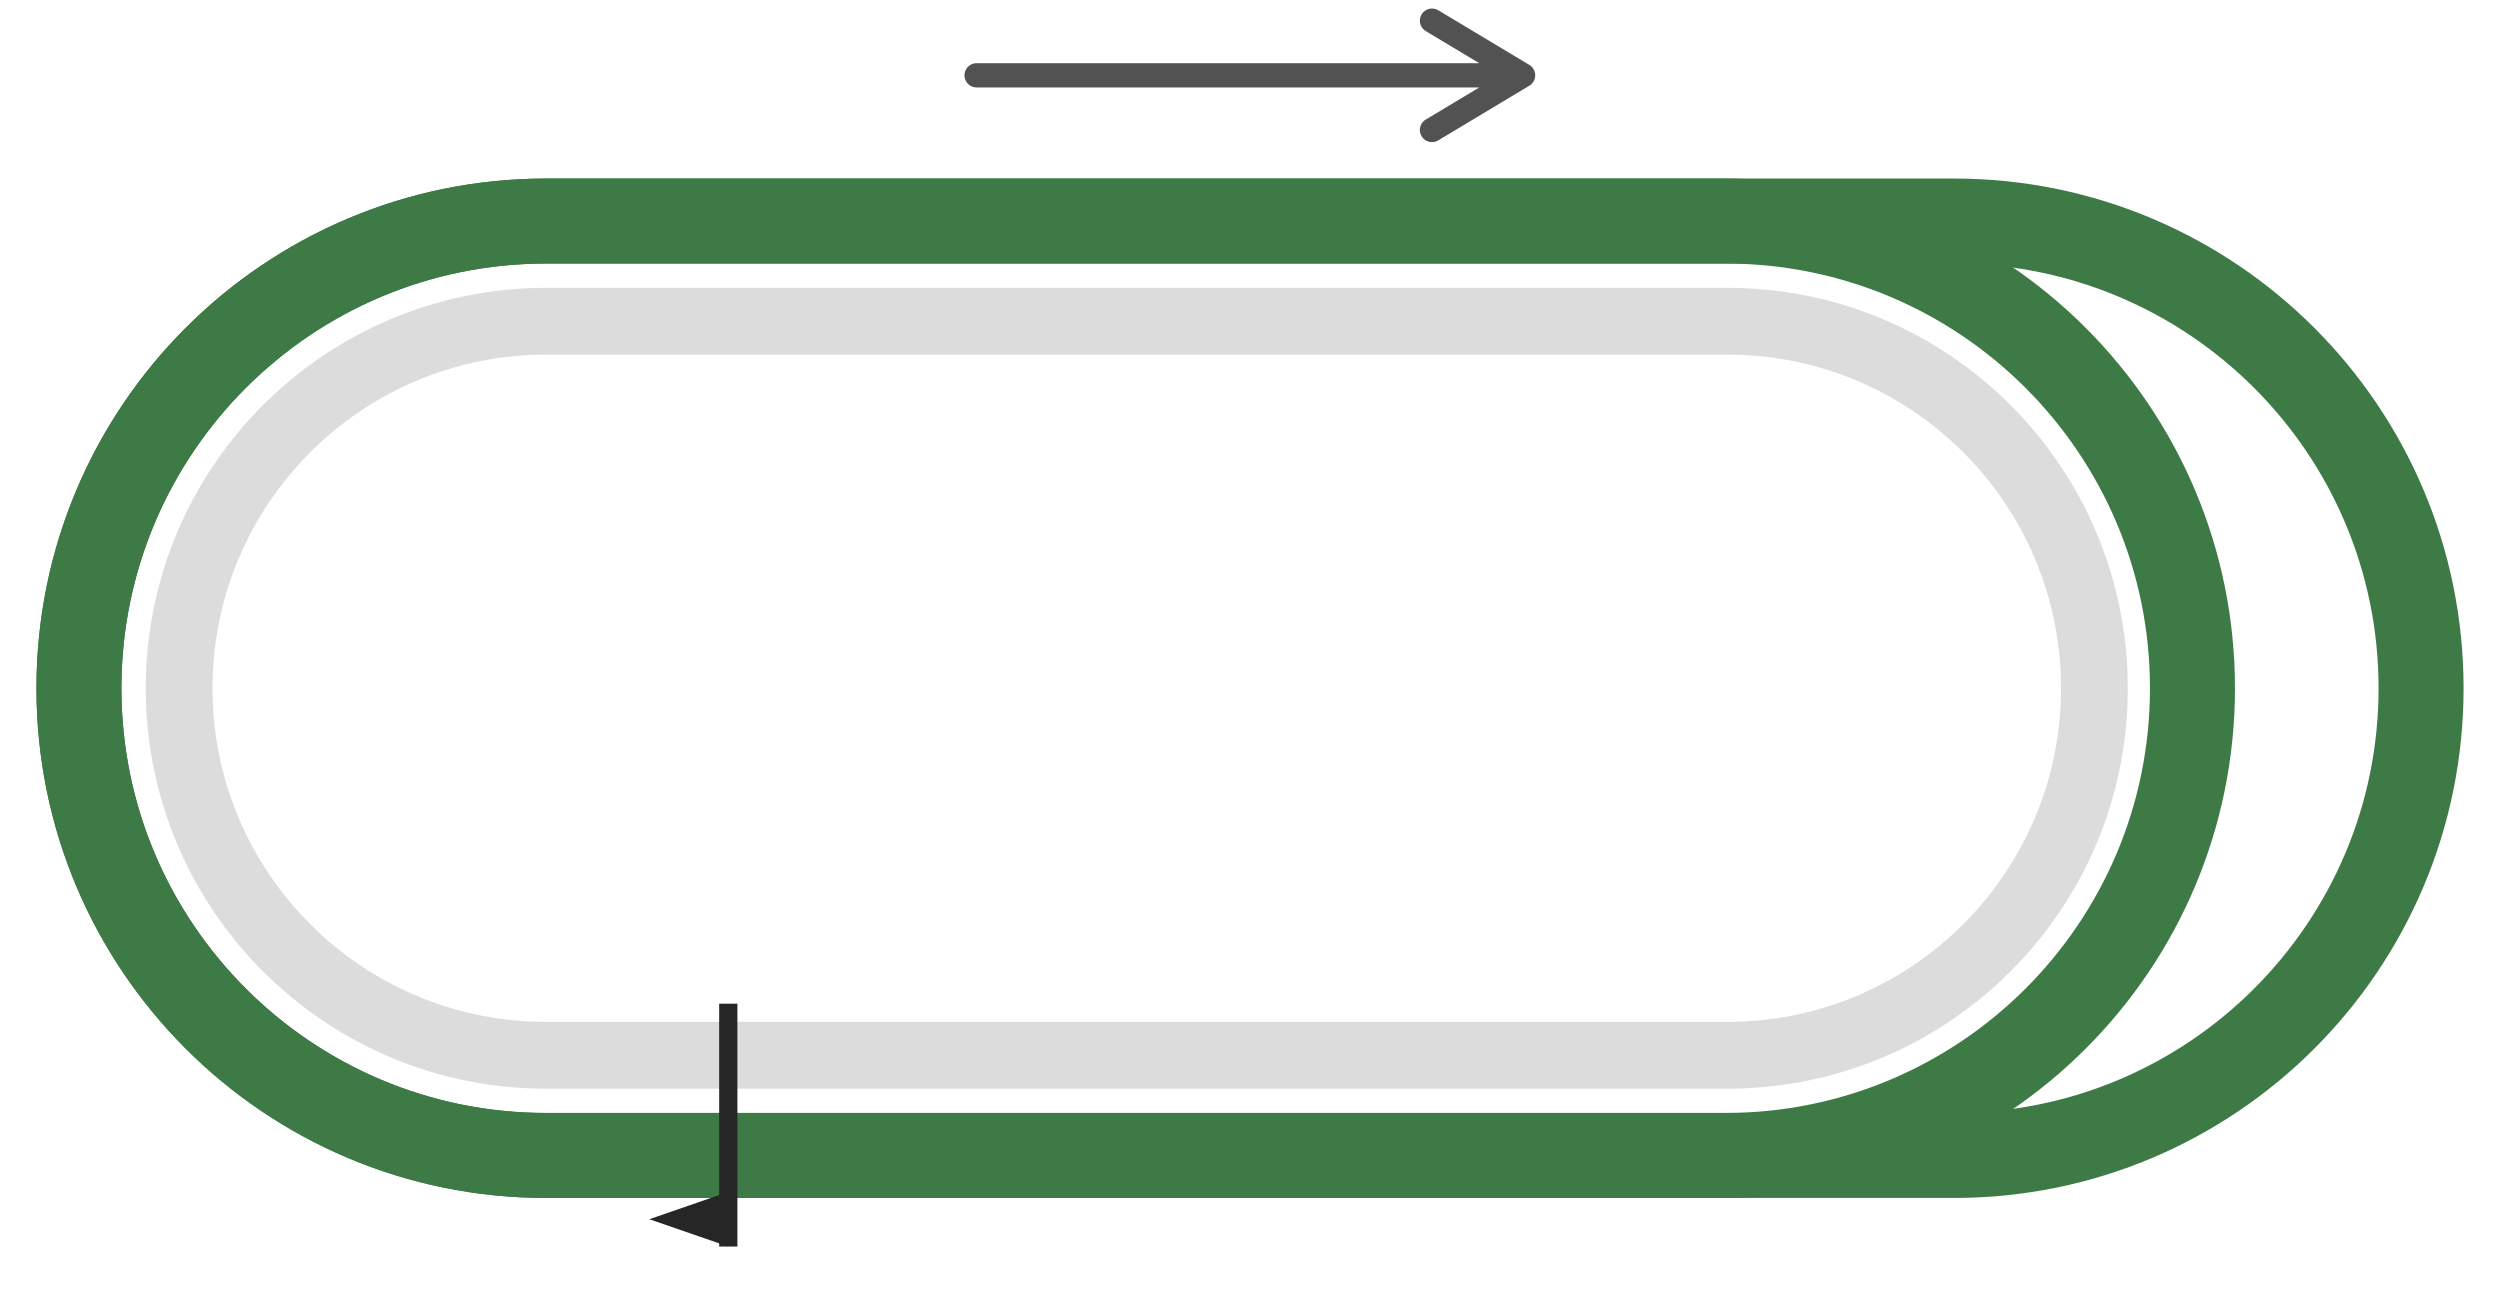
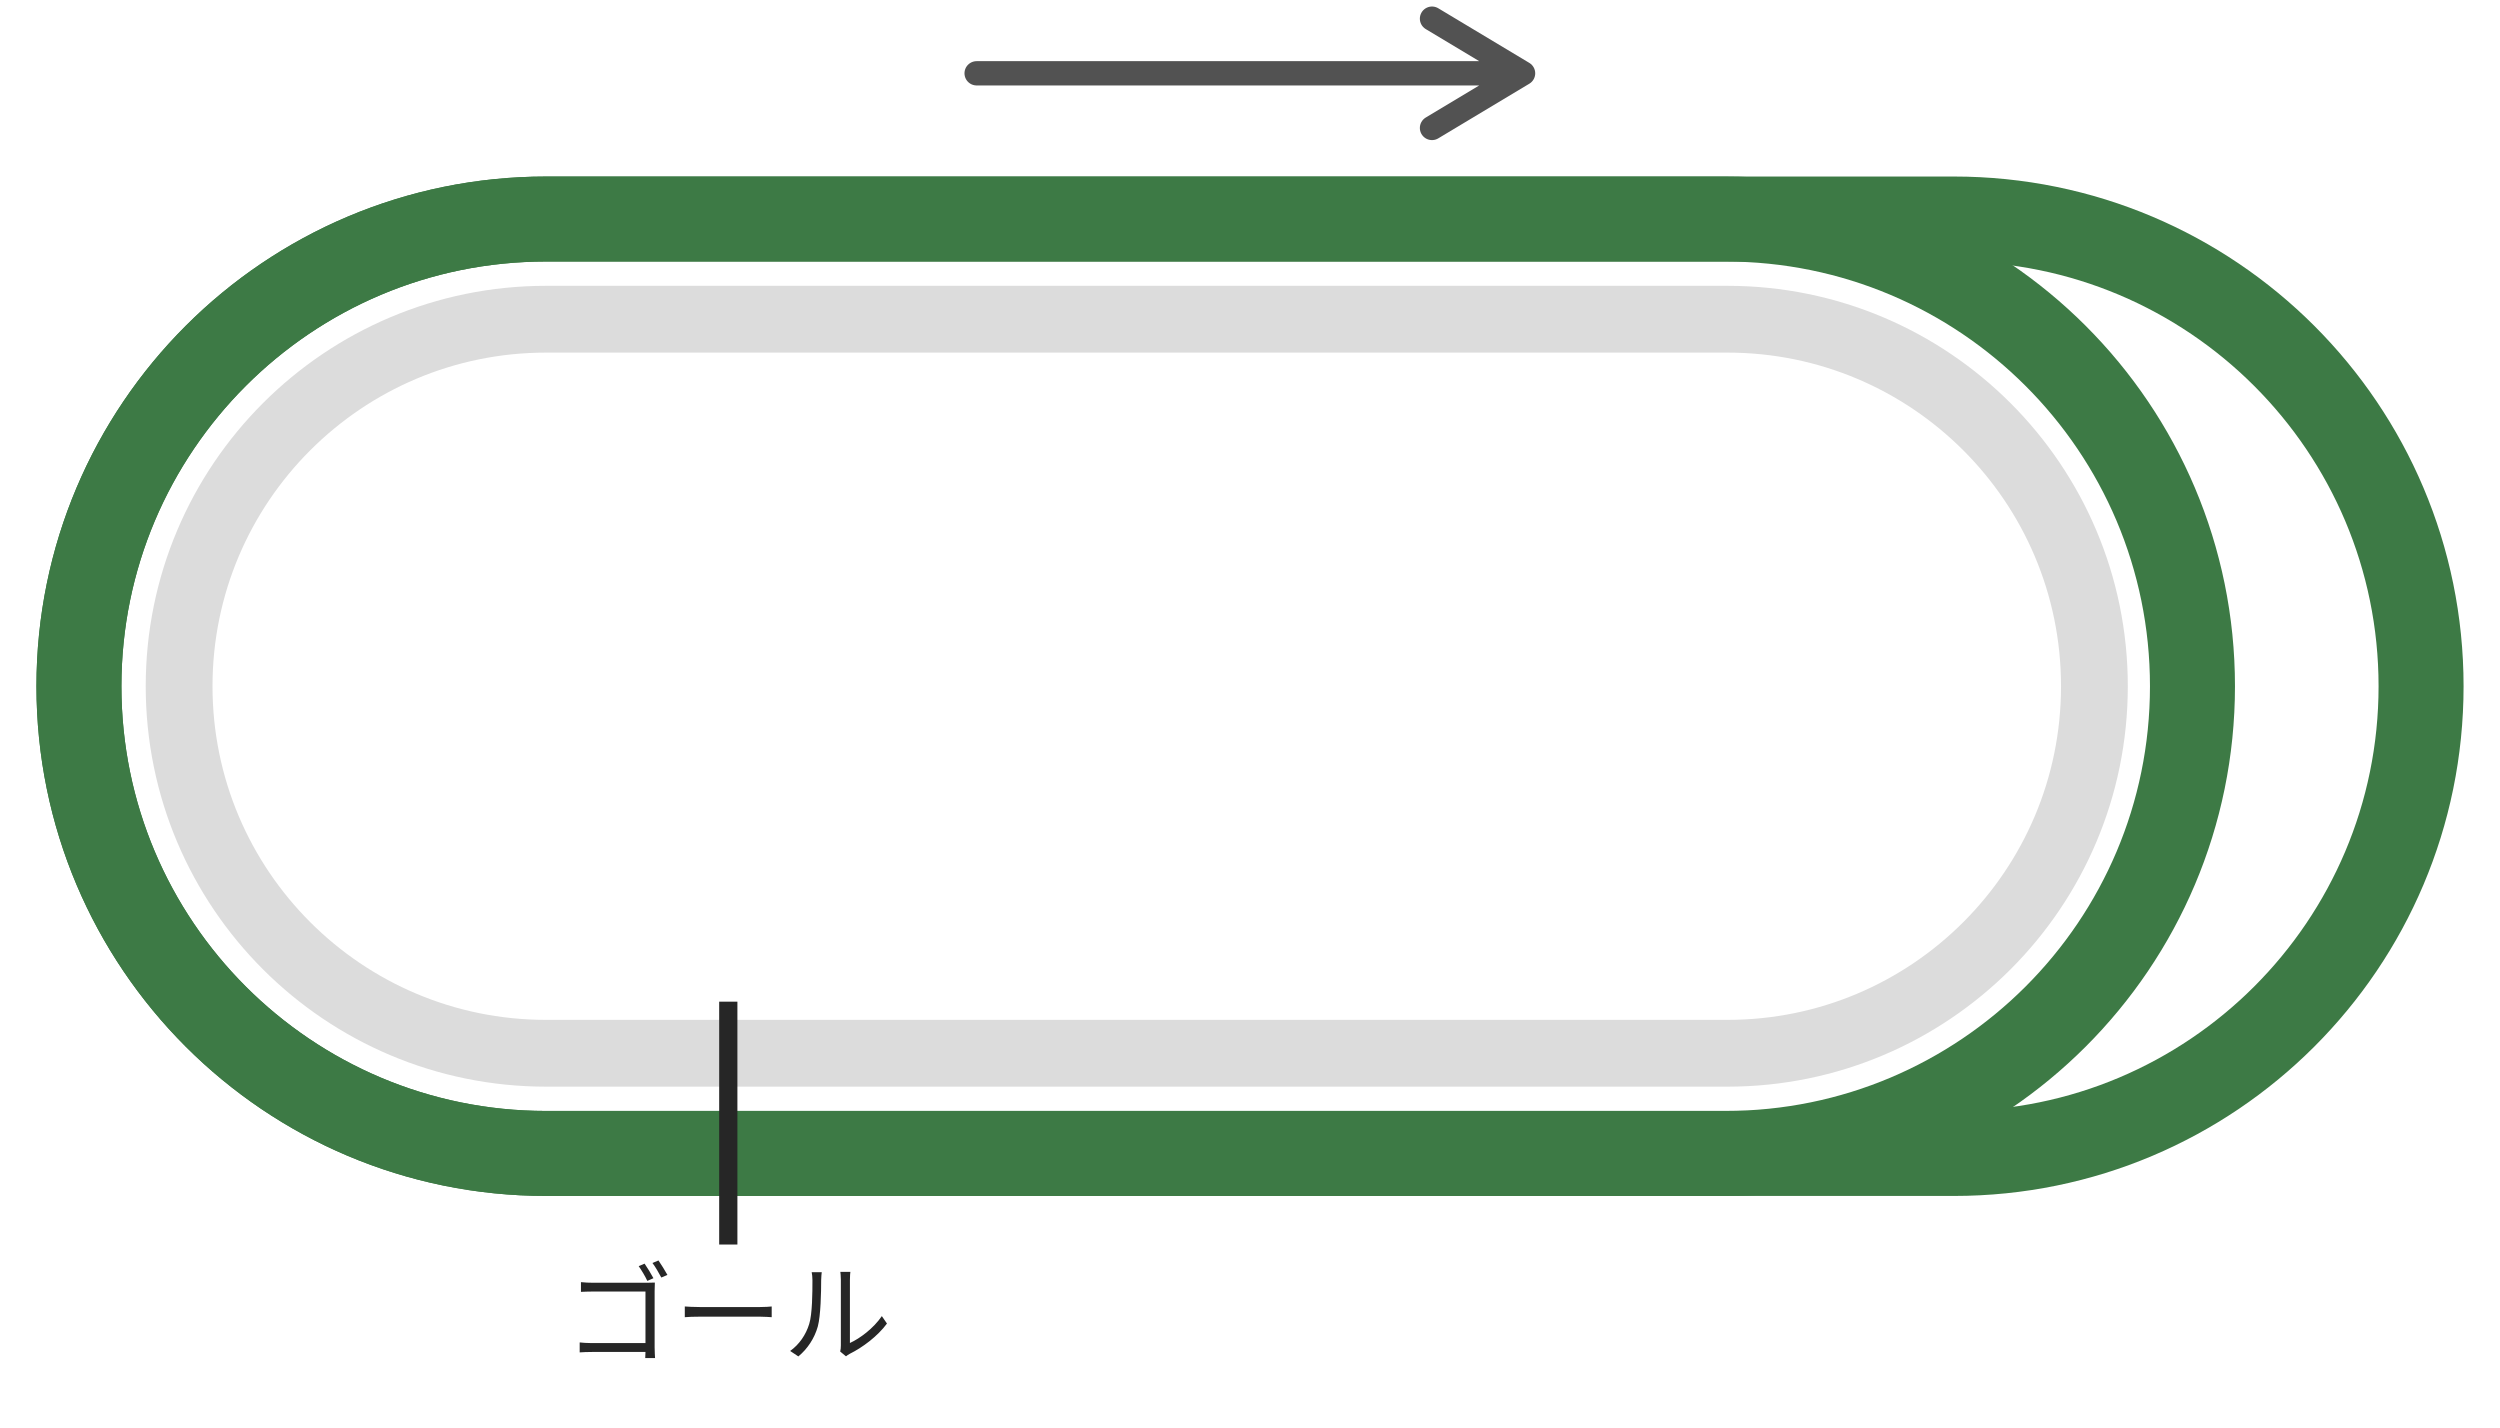
- <svg xmlns="http://www.w3.org/2000/svg" width="247" height="130" viewBox="-239.9 -225.9 823.5 431.8">
+ <svg xmlns="http://www.w3.org/2000/svg" width="247" height="141" viewBox="-239.9 -225.9 823.5 469.8">
  <g transform="scale(-1 1)">
    <path d="M-329.1 120.9L60 120.9A120.9 120.9 0 0 0 60 -120.9L-329.1 -120.9A120.9 120.9 0 0 0 -329.1 120.9Z" fill="none" stroke="#dcdcdc" stroke-width="22" />
    <path d="M-403.7 153.9L60 153.9A153.9 153.9 0 0 0 60 -153.9L-403.7 -153.9A153.9 153.9 0 0 0 -403.7 153.9Z" fill="none" stroke="#3d7a45" stroke-width="28" />
    <path d="M-328.4 153.9L60 153.9A153.9 153.9 0 0 0 60 -153.9L-328.4 -153.9A153.9 153.9 0 0 0 -328.4 153.9Z" fill="none" stroke="#3d7a45" stroke-width="28" />
    <path d="M-81.8 -201.9H-261.8M-231.8 -219.9L-261.8 -201.9L-231.8 -183.9" fill="none" stroke="#525252" stroke-width="8" stroke-linecap="round" stroke-linejoin="round" />
    <path d="M0 103.9V183.9" stroke="#262626" stroke-width="6" />
-     <path d="M0 183.9l26 -9l-26 -9Z" fill="#262626" />
  </g>
+   <text x="0" y="219.9" font-size="36" text-anchor="middle" fill="#262626" font-family="sans-serif">ゴール</text>
</svg>
